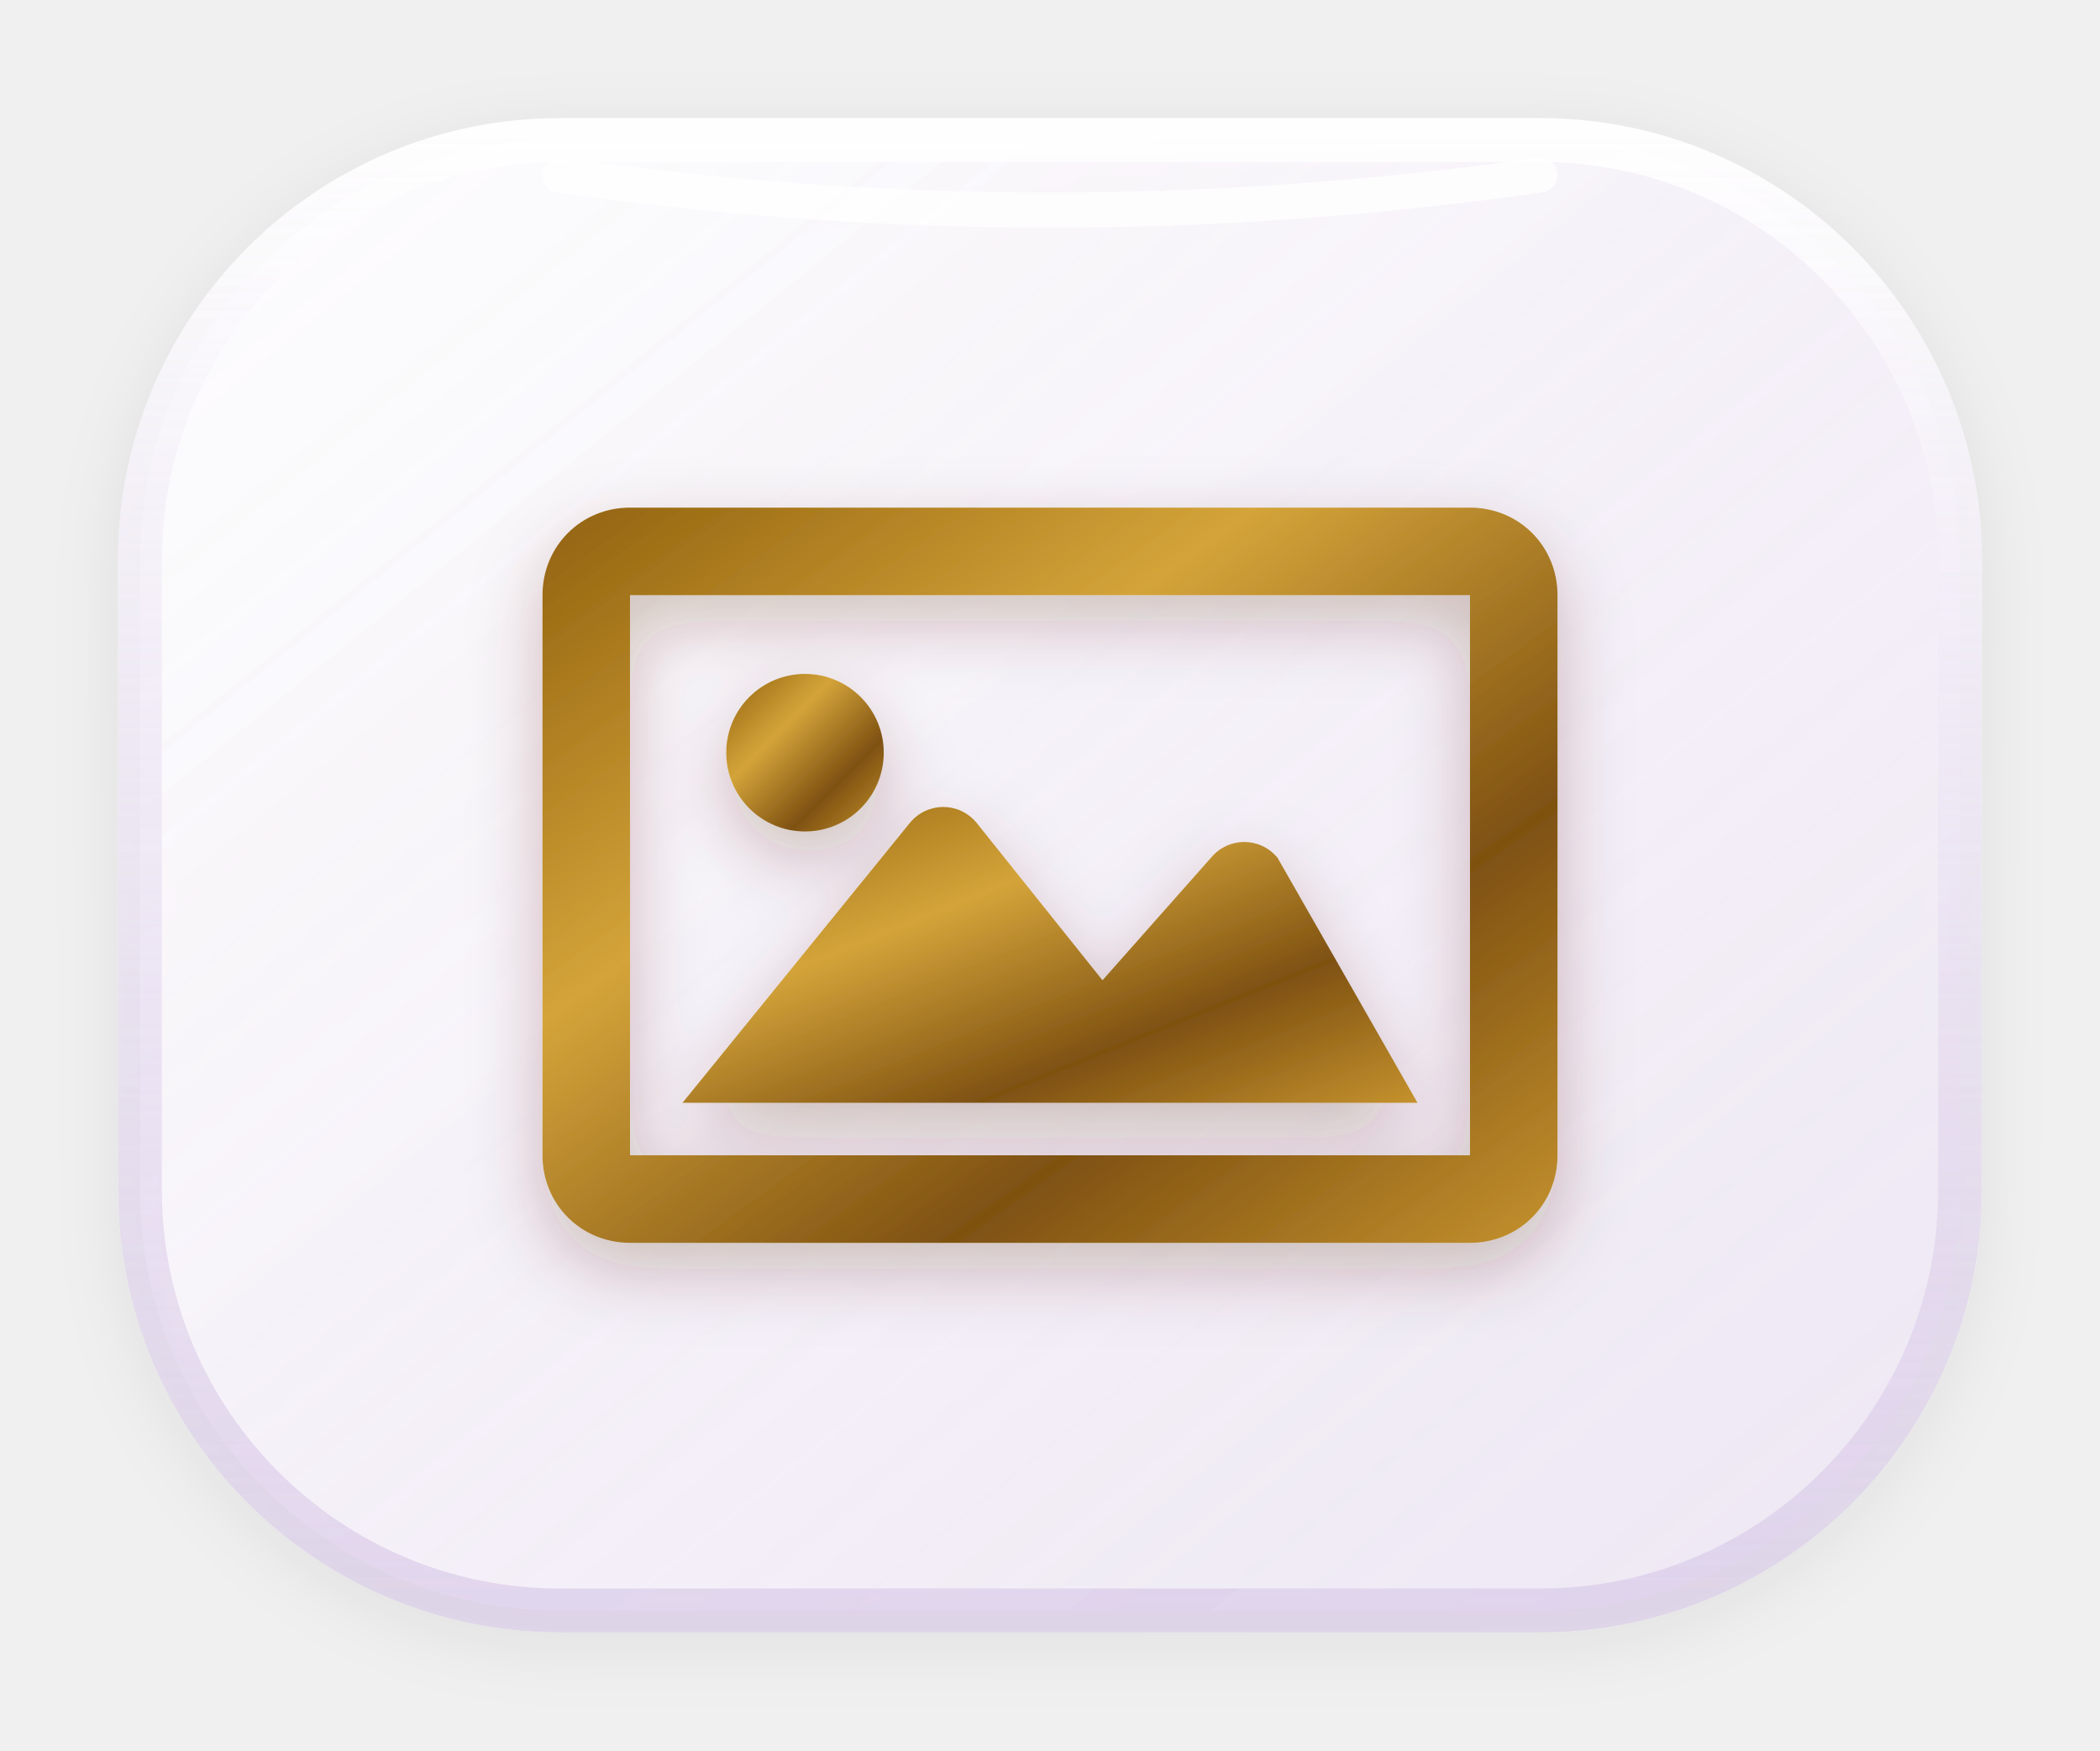
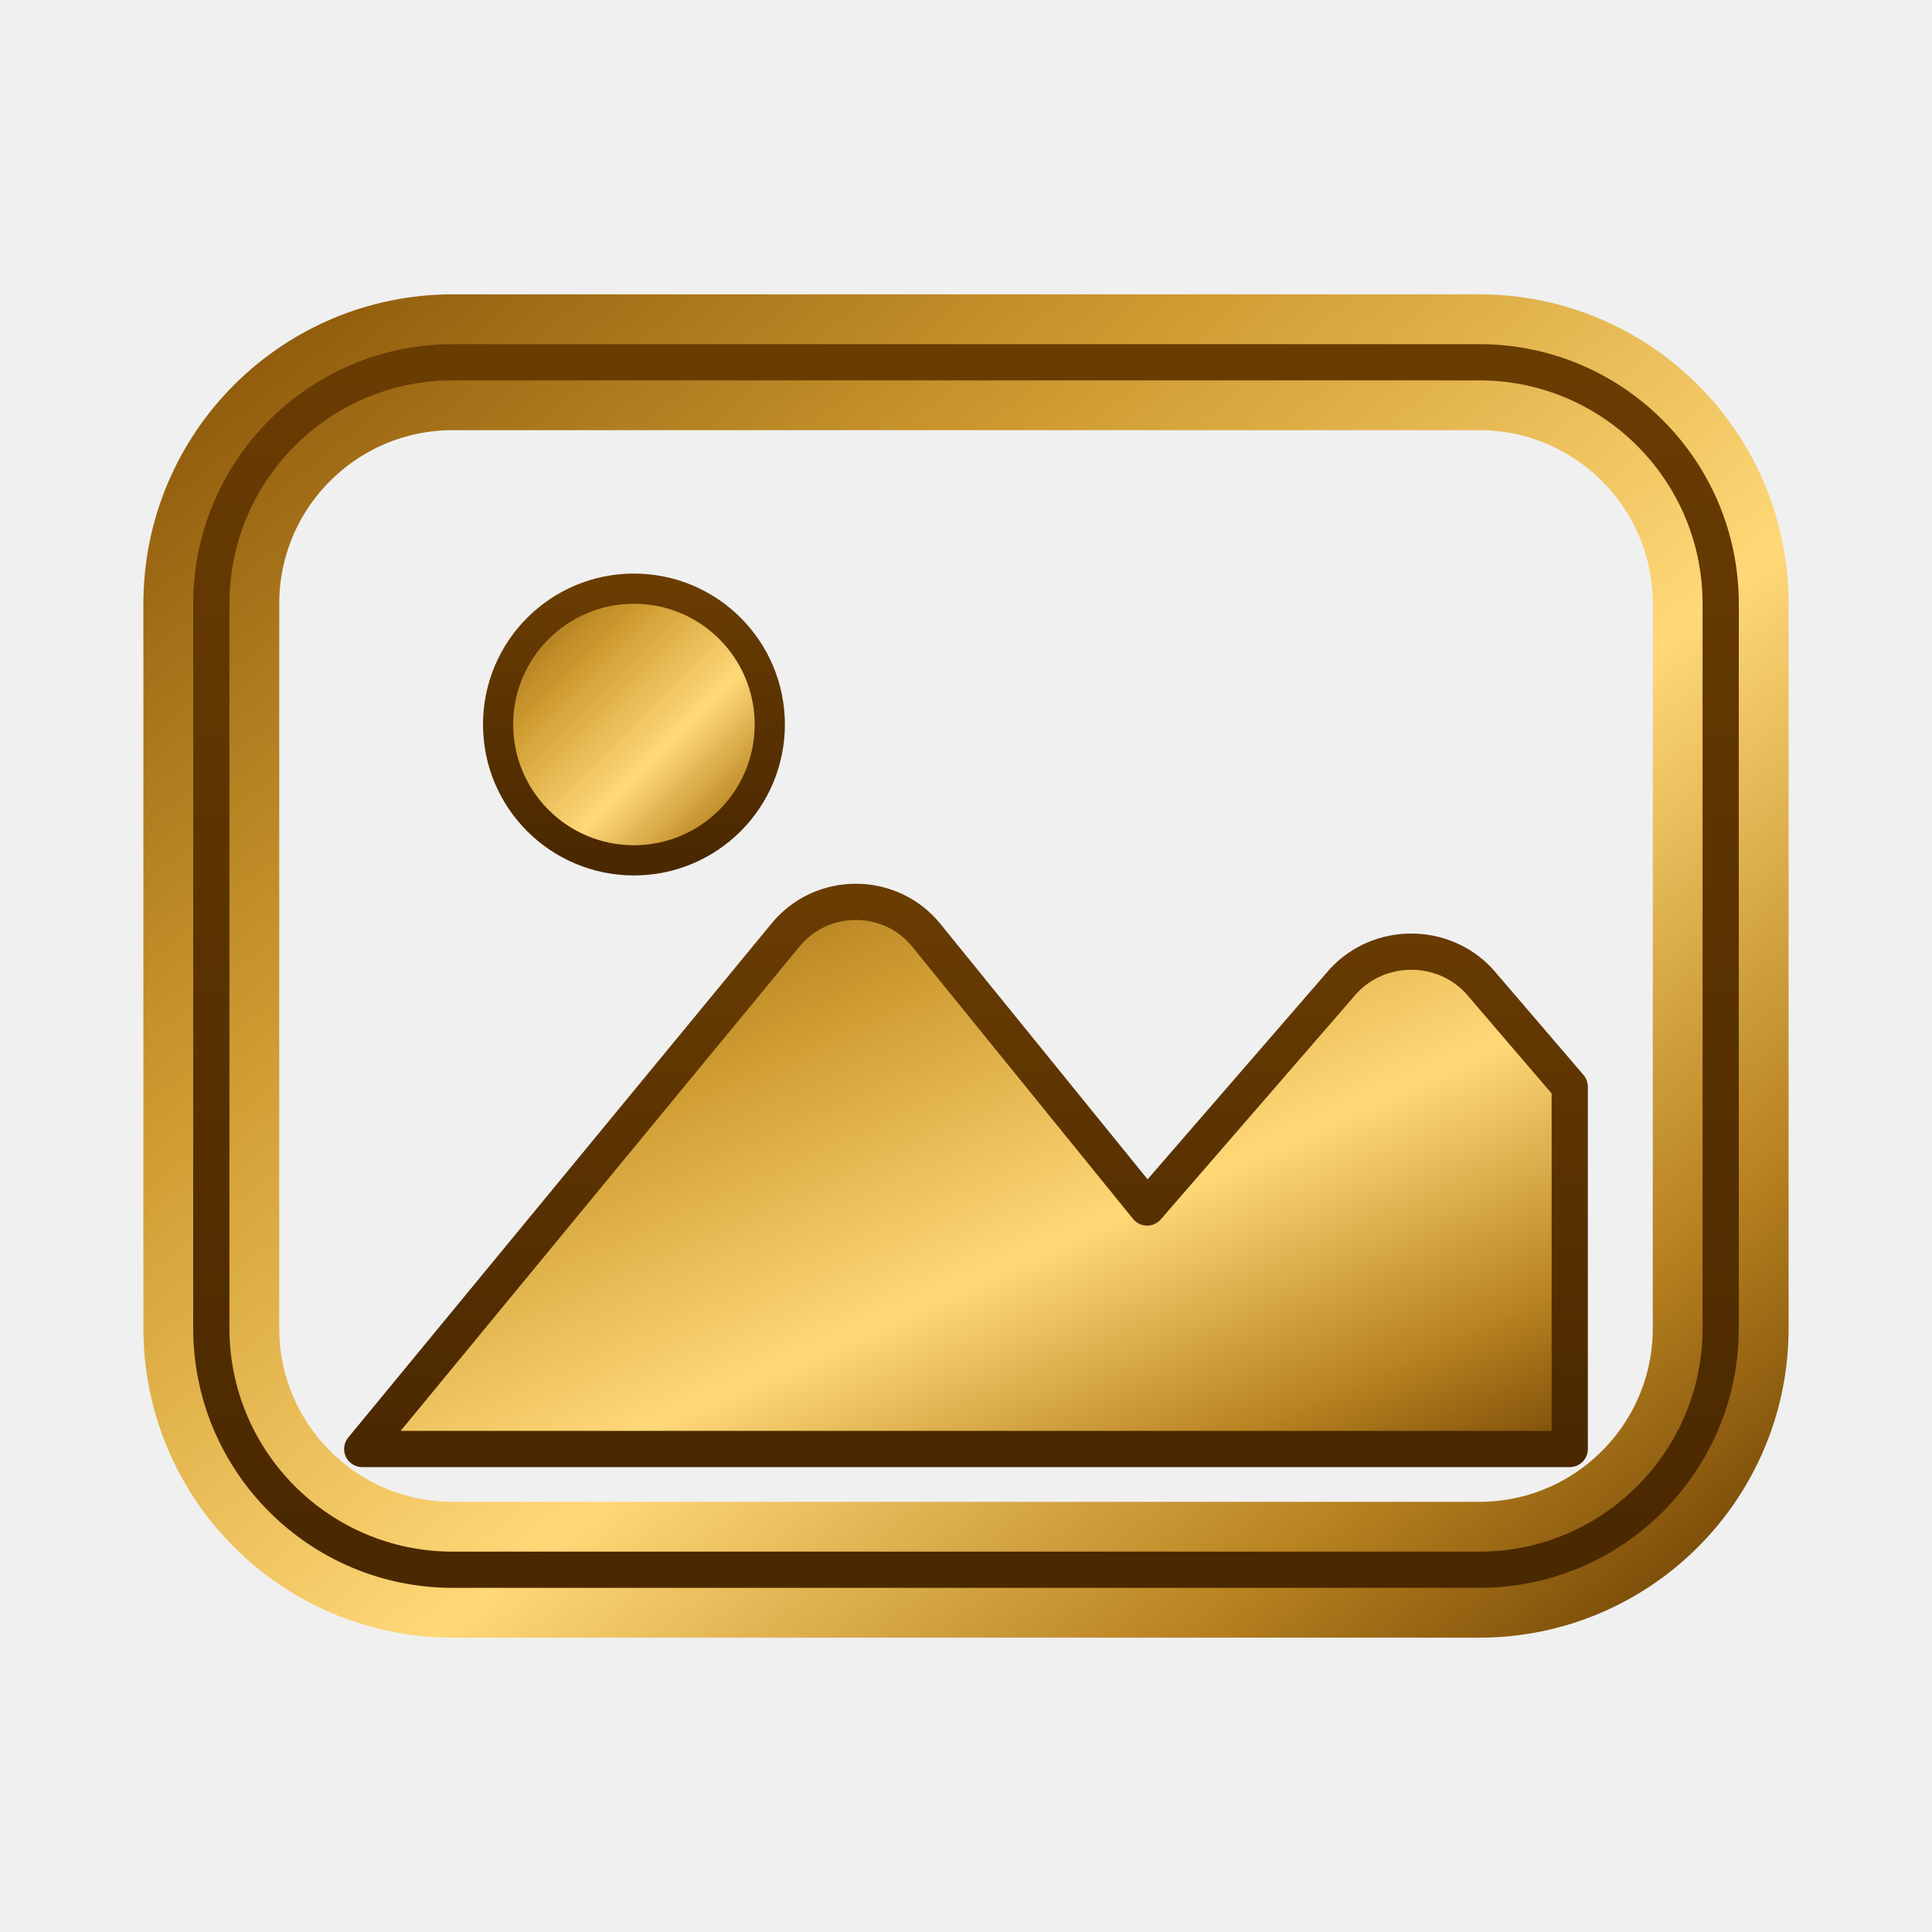
- <svg xmlns="http://www.w3.org/2000/svg" viewBox="0 0 120 100" width="100%" height="100%" fill="none">
+ <svg xmlns="http://www.w3.org/2000/svg" viewBox="0 0 64 64" width="100%" height="100%" fill="none">
  <defs>
-     <filter id="btnShadow" x="-20%" y="-20%" width="140%" height="150%" filterUnits="userSpaceOnUse">
-       <feDropShadow dx="0" dy="4" stdDeviation="6" flood-color="#4a2258" flood-opacity="0.18" />
-       <feDropShadow dx="0" dy="1" stdDeviation="2" flood-color="#000000" flood-opacity="0.08" />
-     </filter>
-     <linearGradient id="glassBg" x1="0%" y1="0%" x2="100%" y2="100%">
-       <stop offset="0%" stop-color="#ffffff" stop-opacity="0.95" />
-       <stop offset="50%" stop-color="#f7f2fb" stop-opacity="0.88" />
-       <stop offset="100%" stop-color="#eee6f5" stop-opacity="0.82" />
+     <linearGradient id="goldGradGal" x1="0%" y1="0%" x2="100%" y2="100%">
+       <stop offset="0%" stop-color="#8f5b0c" />
+       <stop offset="30%" stop-color="#cf9c31" />
+       <stop offset="60%" stop-color="#ffd878" />
+       <stop offset="85%" stop-color="#b88320" />
+       <stop offset="100%" stop-color="#7a4b08" />
    </linearGradient>
-     <linearGradient id="glassBorder" x1="0%" y1="0%" x2="0%" y2="100%">
-       <stop offset="0%" stop-color="#ffffff" stop-opacity="0.95" />
-       <stop offset="100%" stop-color="#d6c6e6" stop-opacity="0.6" />
+     <linearGradient id="goldDarkGal" x1="0%" y1="0%" x2="0%" y2="100%">
+       <stop offset="0%" stop-color="#693c02" />
+       <stop offset="100%" stop-color="#4a2800" />
    </linearGradient>
-     <linearGradient id="goldIcon" x1="0%" y1="0%" x2="100%" y2="100%">
-       <stop offset="0%" stop-color="#91610e" />
-       <stop offset="35%" stop-color="#d4a43a" />
-       <stop offset="70%" stop-color="#7e5111" />
-       <stop offset="100%" stop-color="#c5922e" />
-     </linearGradient>
-     <filter id="iconGlow" x="-20%" y="-20%" width="140%" height="140%">
-       <feDropShadow dx="0" dy="1" stdDeviation="1" flood-color="#ffffff" flood-opacity="0.8" />
-       <feDropShadow dx="0" dy="1.5" stdDeviation="2" flood-color="#552205" flood-opacity="0.25" />
-     </filter>
  </defs>
-   <rect x="8" y="8" width="104" height="84" rx="24" ry="24" fill="url(#glassBg)" stroke="url(#glassBorder)" stroke-width="2.5" filter="url(#btnShadow)" />
-   <path d="M 32 10 Q 60 14 88 10" stroke="#ffffff" stroke-width="2" stroke-linecap="round" opacity="0.8" />
-   <g filter="url(#iconGlow)">
-     <path fill-rule="evenodd" clip-rule="evenodd" d="M 36 29              C 33.2 29 31 31.2 31 34              L 31 66              C 31 68.8 33.2 71 36 71              L 84 71              C 86.8 71 89 68.8 89 66              L 89 34              C 89 31.2 86.8 29 84 29              L 36 29 Z              M 36 34              L 84 34              L 84 66              L 36 66              L 36 34 Z" fill="url(#goldIcon)" />
-     <circle cx="46" cy="43" r="4.5" fill="url(#goldIcon)" />
-     <path d="M 39 63              L 52 47              C 53 45.8 54.8 45.8 55.8 47              L 63 56              L 69.2 49              C 70.2 47.8 72 47.8 73 49              L 81 63 Z" fill="url(#goldIcon)" />
-   </g>
+   <rect x="7" y="12" width="50" height="40" rx="8" ry="8" fill="none" stroke="url(#goldGradGal)" stroke-width="4.5" />
+   <rect x="7" y="12" width="50" height="40" rx="8" ry="8" fill="none" stroke="url(#goldDarkGal)" stroke-width="1.2" />
+   <circle cx="21" cy="24" r="4.5" fill="url(#goldGradGal)" stroke="url(#goldDarkGal)" stroke-width="1" />
+   <path d="M 12 48            L 26 31            C 27.2 29.5 29.5 29.5 30.7 31            L 38 40            L 44.5 32.5            C 45.7 31.2 47.8 31.2 49 32.5            L 52 36            L 52 48 Z" fill="url(#goldGradGal)" stroke="url(#goldDarkGal)" stroke-width="1.2" stroke-linejoin="round" />
</svg>
